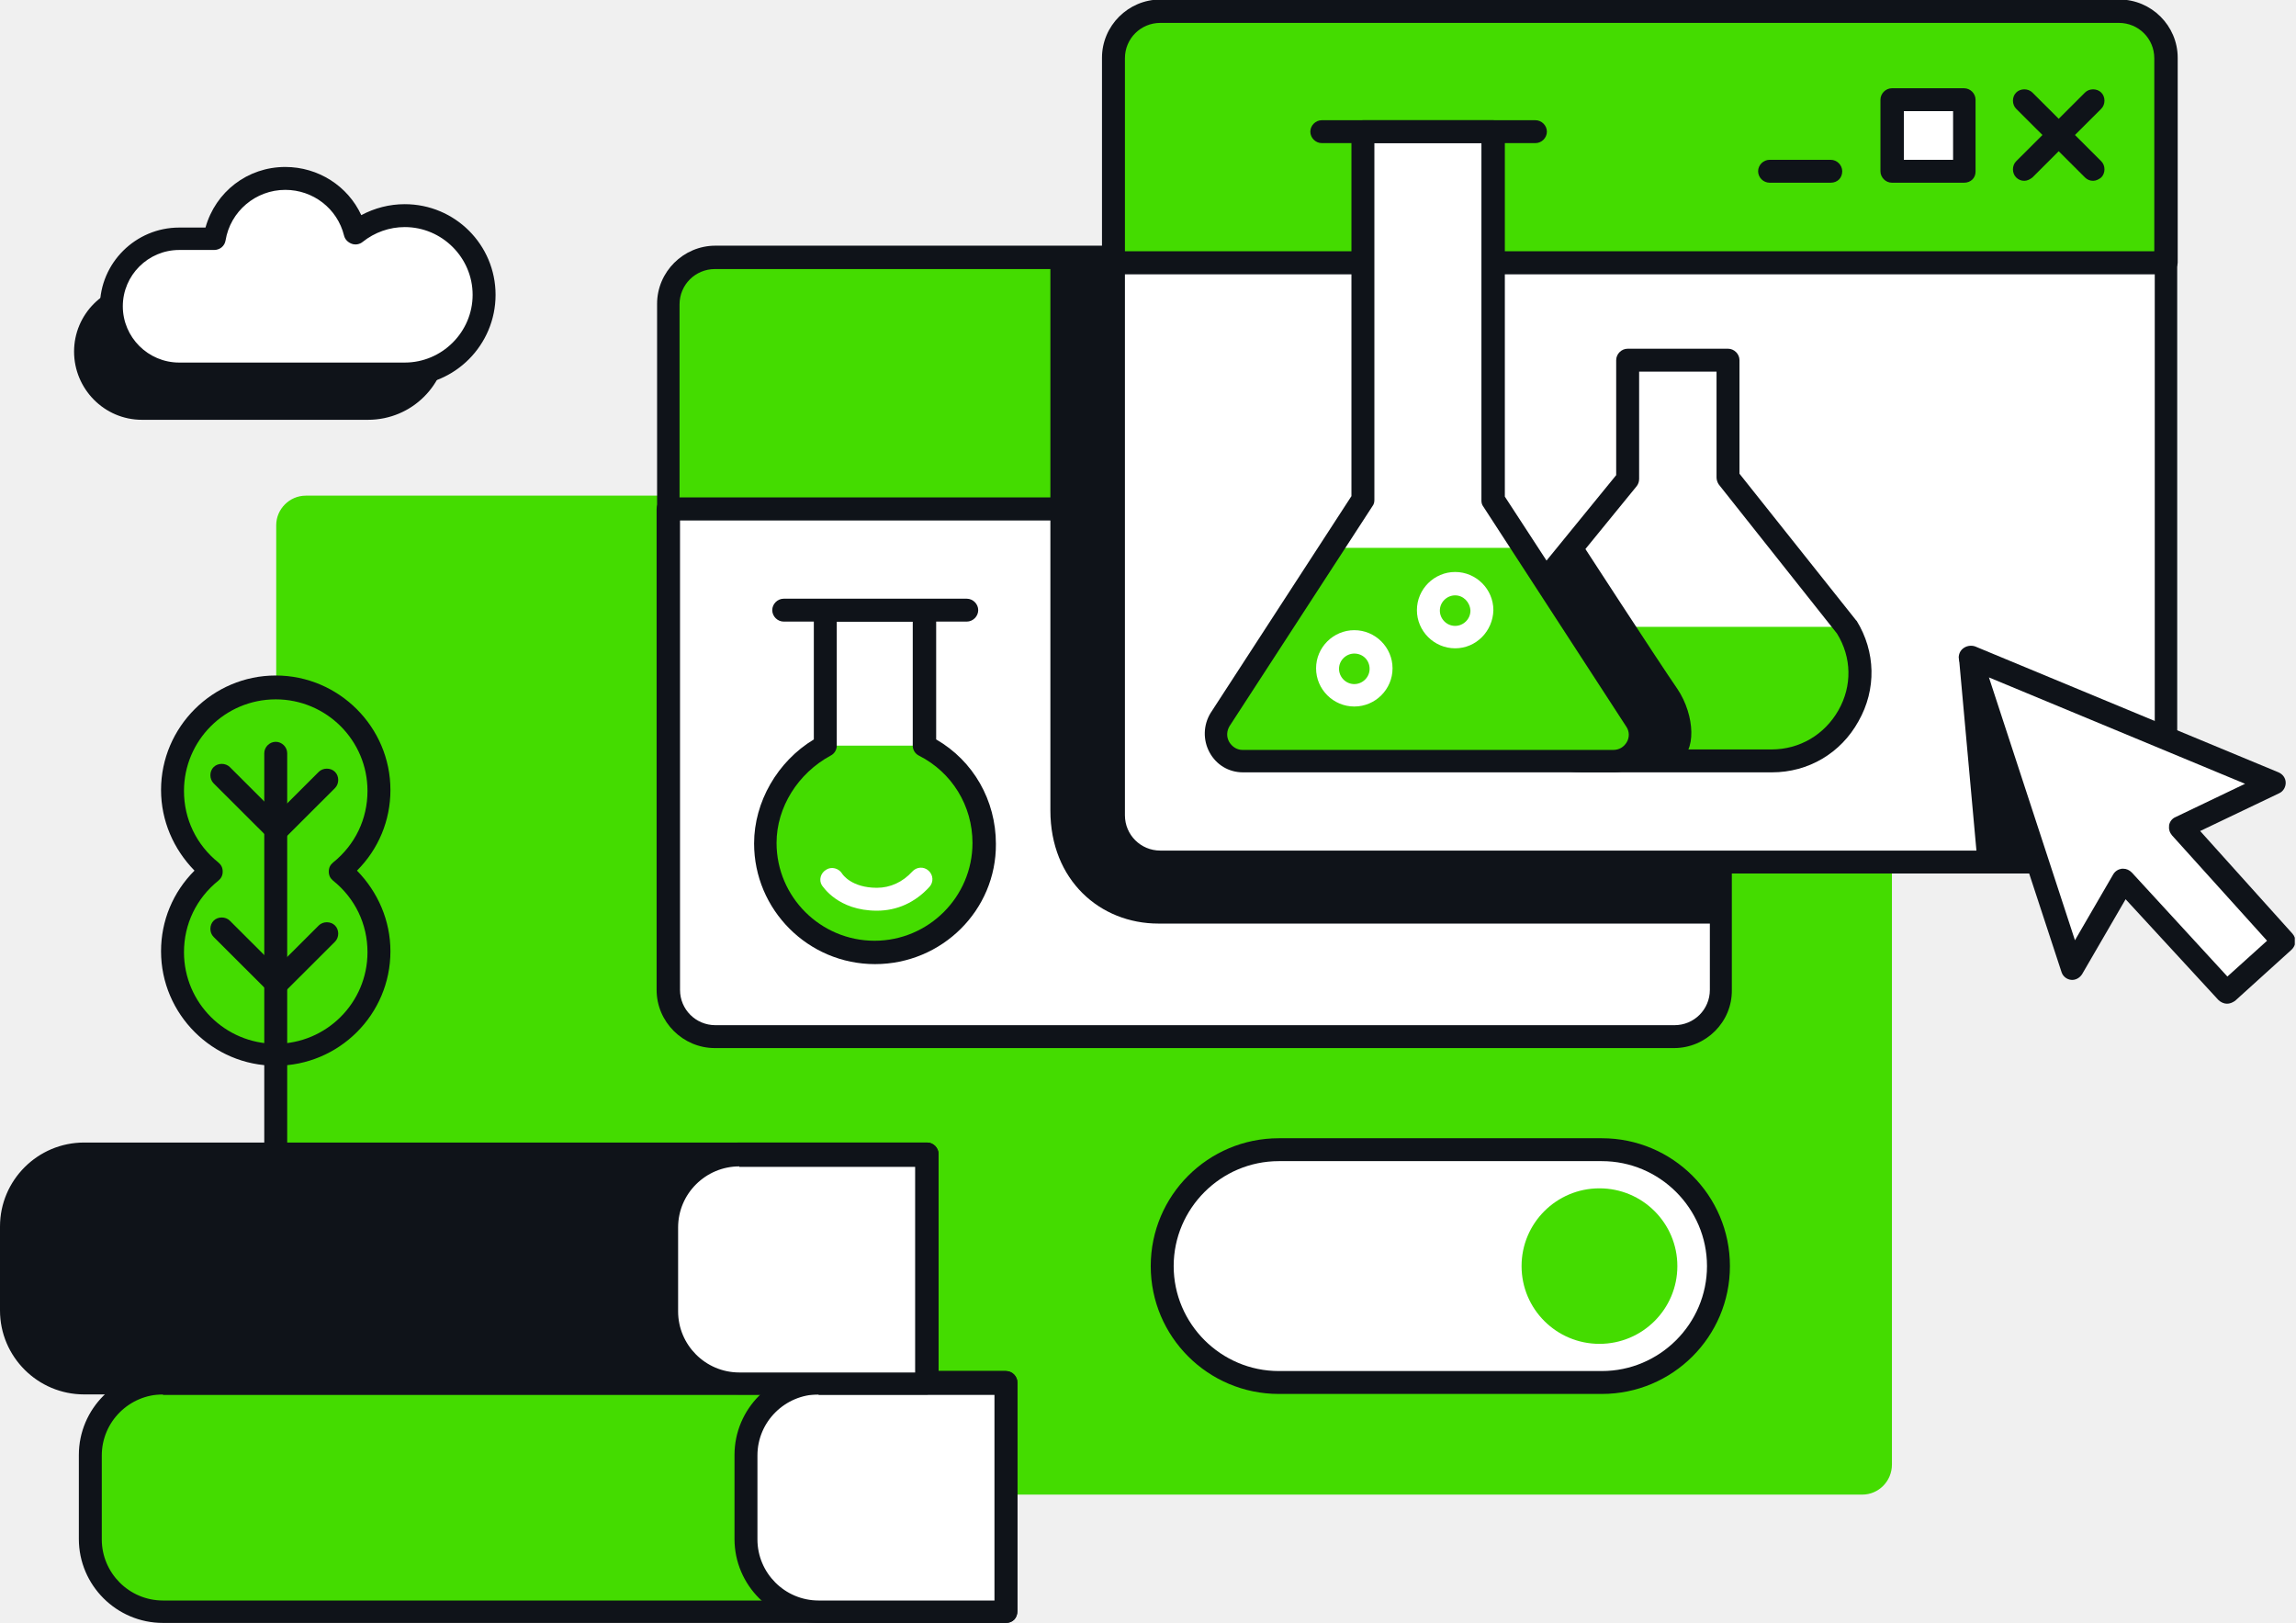
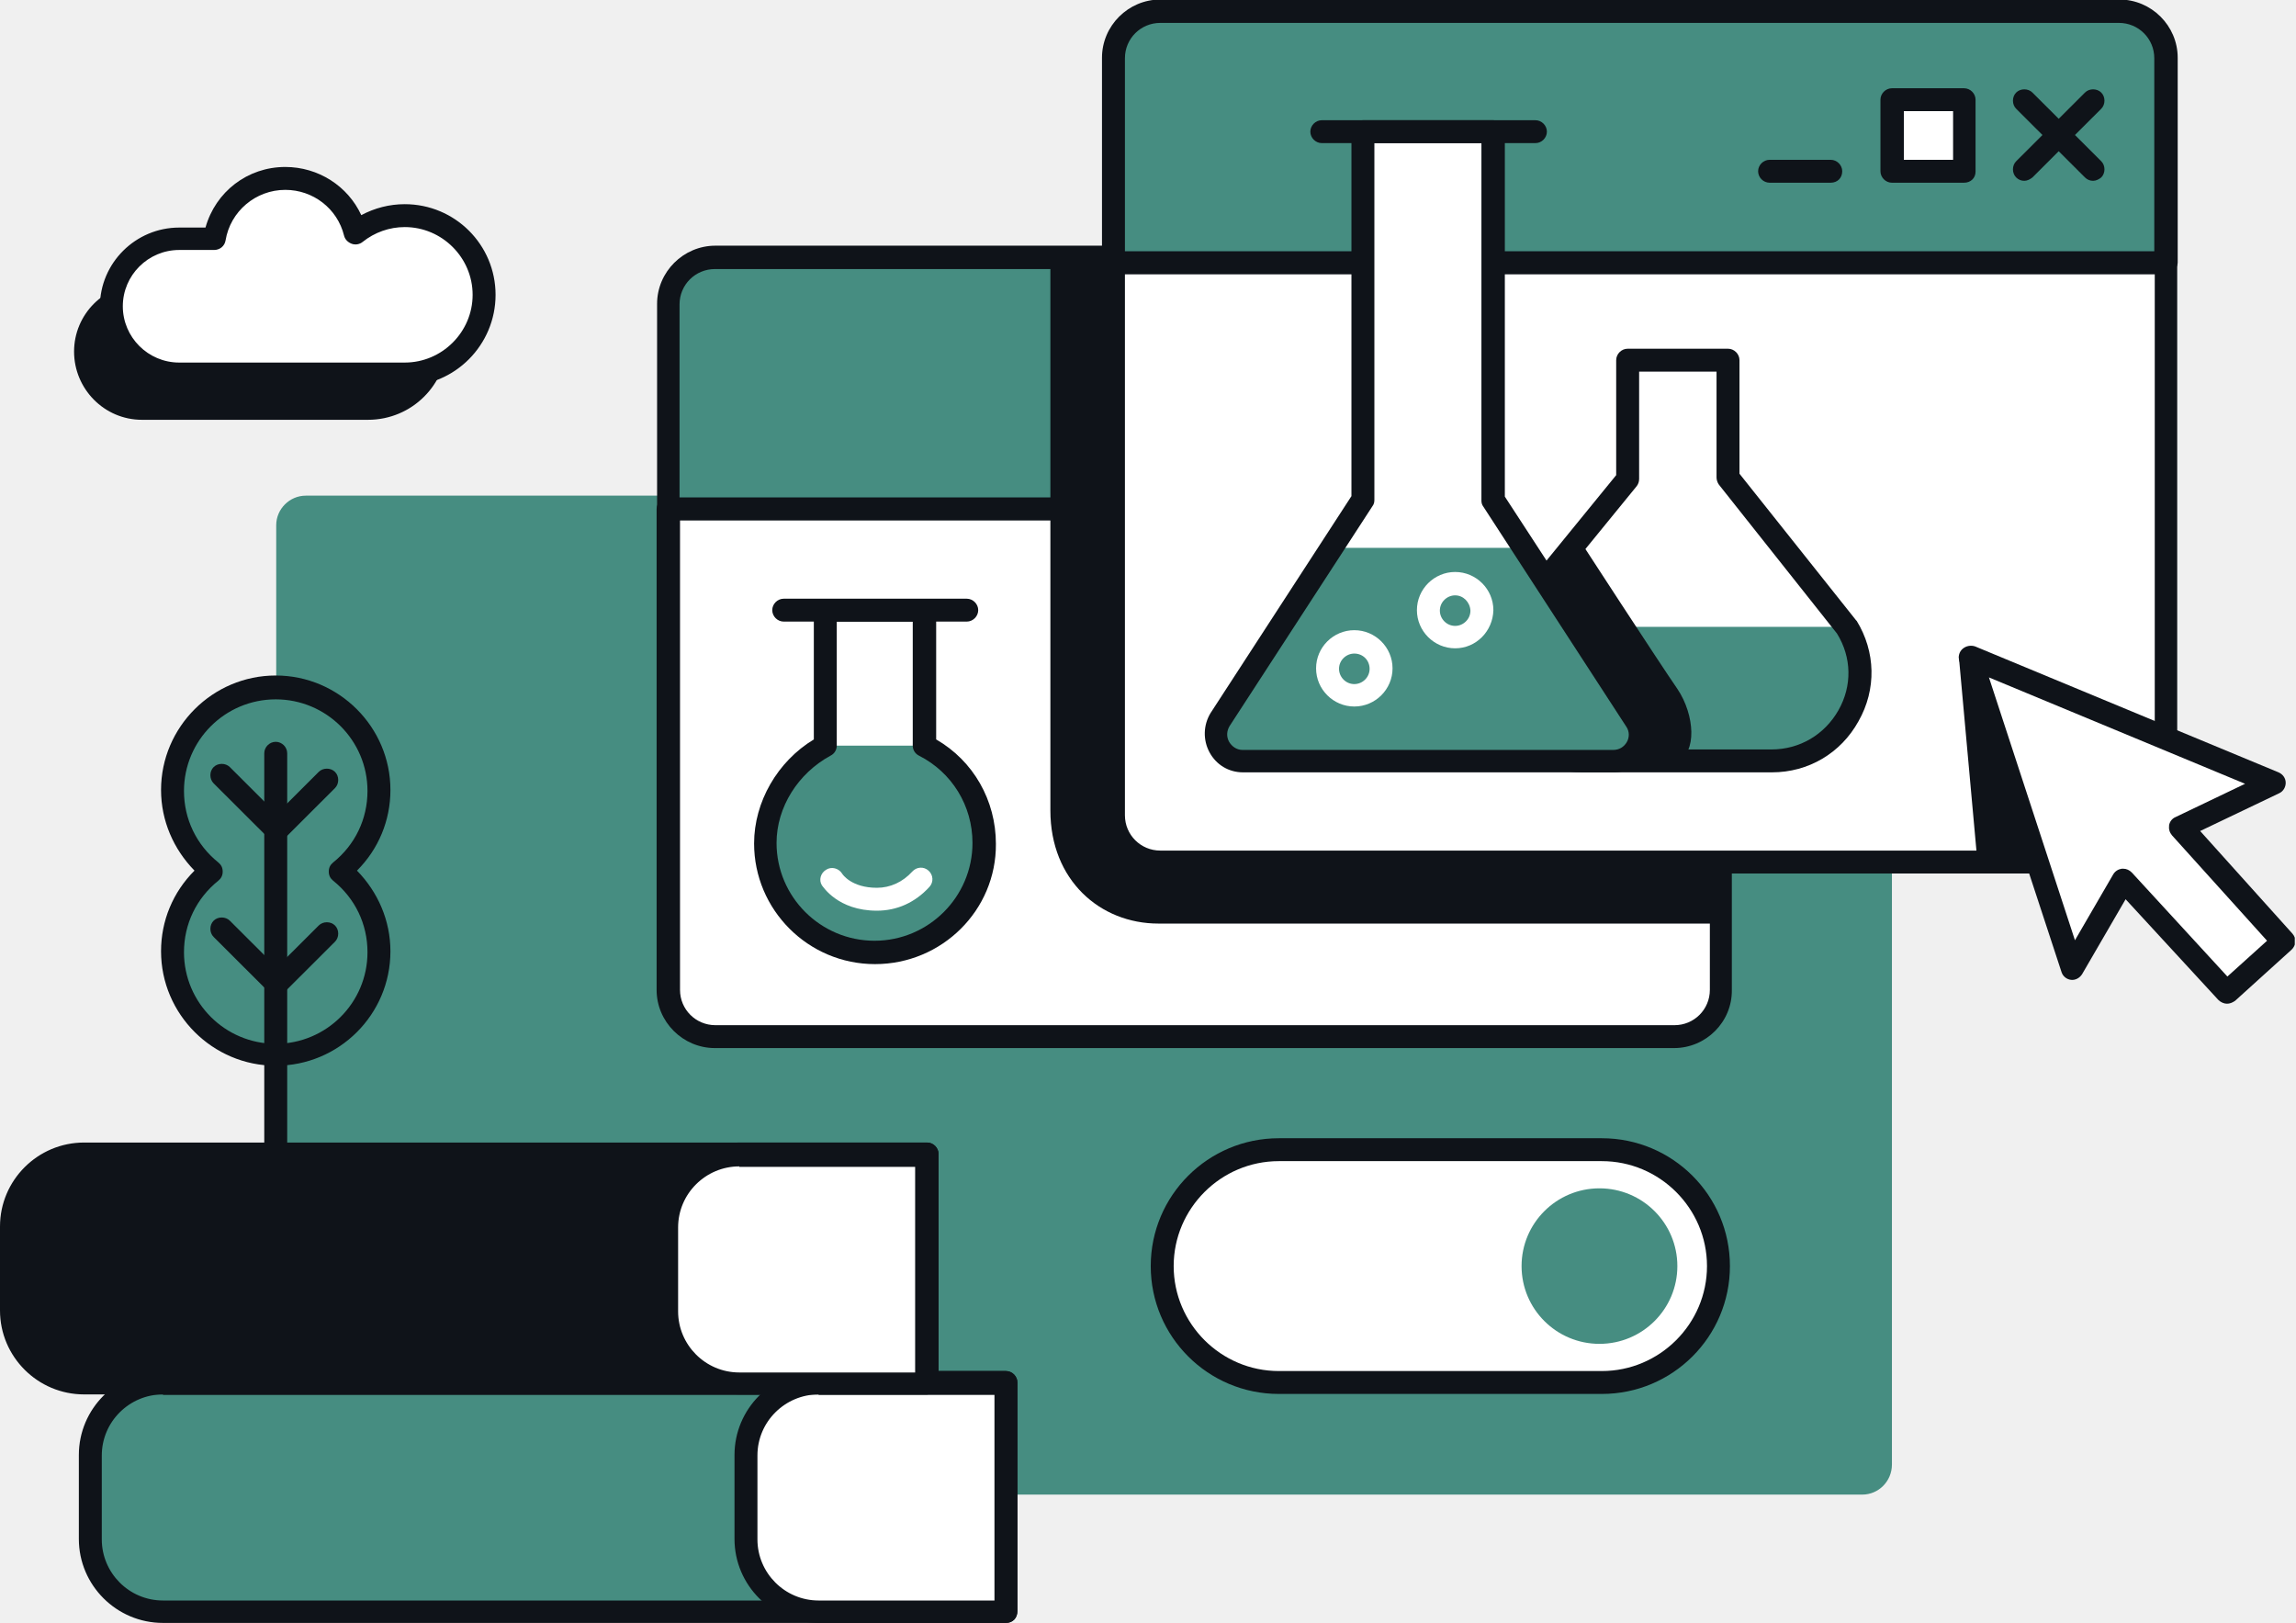
<svg xmlns="http://www.w3.org/2000/svg" width="532" height="376" viewBox="0 0 532 376" fill="none">
  <g clip-path="url(#clip0_645:321)">
-     <path d="M431.508 346.269H70.866C67.101 346.269 64.001 343.175 64.001 339.417V121.686C64.001 117.928 67.101 114.834 70.866 114.834H431.508C435.273 114.834 438.373 117.928 438.373 121.686V339.306C438.373 343.175 435.273 346.269 431.508 346.269Z" fill="#44DC00" />
-     <path d="M398.732 117.928V70.403C398.732 64.435 393.86 59.572 387.881 59.572H211.159H165.649C159.67 59.572 154.798 64.435 154.798 70.403V117.928H398.732Z" fill="#44DC00" />
+     <path d="M431.508 346.269H70.866C67.101 346.269 64.001 343.175 64.001 339.417V121.686C64.001 117.928 67.101 114.834 70.866 114.834H431.508C435.273 114.834 438.373 117.928 438.373 121.686V339.306C438.373 343.175 435.273 346.269 431.508 346.269Z" fill="#468D81" />
+     <path d="M398.732 117.928V70.403C398.732 64.435 393.86 59.572 387.881 59.572H211.159H165.649C159.67 59.572 154.798 64.435 154.798 70.403V117.928H398.732Z" fill="#468D81" />
    <path d="M398.732 120.581H154.908C153.469 120.581 152.251 119.365 152.251 117.928V70.403C152.251 62.998 158.341 56.92 165.76 56.92H387.992C395.41 56.92 401.5 62.998 401.5 70.403V117.928C401.39 119.476 400.172 120.581 398.732 120.581ZM157.566 115.276H396.075V70.514C396.075 65.983 392.421 62.335 387.881 62.335H165.649C161.109 62.335 157.455 65.983 157.455 70.514V115.276H157.566Z" fill="#0F1319" />
    <path d="M398.732 117.928V229.336C398.732 235.304 393.86 240.167 387.881 240.167H165.649C159.67 240.167 154.798 235.304 154.798 229.336V209.773V117.928H398.732Z" fill="white" />
    <path d="M387.881 242.82H165.649C158.231 242.82 152.141 236.741 152.141 229.336V117.928C152.141 116.492 153.359 115.276 154.798 115.276H398.622C400.061 115.276 401.279 116.492 401.279 117.928V229.336C401.39 236.741 395.3 242.82 387.881 242.82ZM157.566 120.581V229.336C157.566 233.867 161.22 237.514 165.76 237.514H387.992C392.532 237.514 396.186 233.867 396.186 229.336V120.581H157.566Z" fill="#0F1319" />
-     <path d="M501.82 60.898V13.373C501.82 7.405 496.948 2.542 490.968 2.542H314.357H268.847C262.868 2.542 257.996 7.405 257.996 13.373V60.898H501.82Z" fill="#44DC00" />
+     <path d="M501.82 60.898V13.373C501.82 7.405 496.948 2.542 490.968 2.542H314.357H268.847C262.868 2.542 257.996 7.405 257.996 13.373V60.898H501.82Z" fill="#468D81" />
    <path d="M501.82 63.551H257.996C256.557 63.551 255.339 62.335 255.339 60.898V13.373C255.339 5.968 261.429 -0.11 268.848 -0.11H491.079C498.498 -0.11 504.588 5.968 504.588 13.373V60.898C504.478 62.335 503.26 63.551 501.82 63.551ZM260.654 58.246H499.163V13.484C499.163 8.952 495.509 5.305 490.969 5.305H268.848C264.308 5.305 260.654 8.952 260.654 13.484V58.246Z" fill="#0F1319" />
    <path d="M501.82 60.898V188.884C501.82 194.853 496.948 199.716 490.968 199.716H268.847C262.868 199.716 257.996 194.853 257.996 188.884V169.322V60.898H501.82Z" fill="white" />
    <path d="M491.079 202.368H268.848C261.429 202.368 255.339 196.289 255.339 188.884V60.898C255.339 59.462 256.557 58.246 257.996 58.246H501.82C503.259 58.246 504.477 59.462 504.477 60.898V188.884C504.477 196.4 498.498 202.368 491.079 202.368ZM260.654 63.551V188.884C260.654 193.416 264.308 197.063 268.848 197.063H491.079C495.619 197.063 499.273 193.416 499.273 188.884V63.551H260.654Z" fill="#0F1319" />
    <path d="M424.2 42.33H410.027C408.587 42.33 407.369 41.115 407.369 39.678C407.369 38.241 408.587 37.025 410.027 37.025H424.2C425.639 37.025 426.857 38.241 426.857 39.678C426.857 41.225 425.75 42.33 424.2 42.33Z" fill="#0F1319" />
    <path d="M455.092 23.099H438.372V39.788H455.092V23.099Z" fill="white" />
    <path d="M455.092 42.331H438.372C436.933 42.331 435.715 41.115 435.715 39.678V23.099C435.715 21.663 436.933 20.447 438.372 20.447H455.092C456.532 20.447 457.75 21.663 457.75 23.099V39.788C457.75 41.225 456.643 42.331 455.092 42.331ZM441.141 37.025H452.546V25.752H441.141V37.025Z" fill="#0F1319" />
    <path d="M484.99 41.888C484.325 41.888 483.661 41.667 483.107 41.115L467.162 25.199C466.166 24.205 466.166 22.436 467.162 21.442C468.159 20.447 469.931 20.447 470.927 21.442L486.872 37.357C487.869 38.352 487.869 40.12 486.872 41.115C486.318 41.557 485.654 41.888 484.99 41.888Z" fill="#0F1319" />
    <path d="M469.045 41.888C468.38 41.888 467.716 41.667 467.162 41.115C466.166 40.12 466.166 38.352 467.162 37.357L483.107 21.442C484.104 20.447 485.876 20.447 486.872 21.442C487.869 22.436 487.869 24.205 486.872 25.199L470.927 41.115C470.374 41.557 469.709 41.888 469.045 41.888Z" fill="#0F1319" />
    <path d="M456.532 152.191L526.734 181.479L505.253 191.758L529.059 218.062L515.993 229.888L491.965 203.915L480.117 224.362L456.532 152.191Z" fill="white" />
    <path d="M515.994 232.541C515.329 232.541 514.554 232.209 514 231.657L492.519 208.336L482.443 225.688C481.889 226.573 480.893 227.125 479.896 227.015C478.9 226.904 478.014 226.241 477.682 225.246L453.986 153.075C453.654 152.08 453.986 150.975 454.761 150.312C455.536 149.648 456.643 149.427 457.64 149.759L527.952 178.937C528.949 179.379 529.613 180.263 529.613 181.369C529.613 182.363 529.059 183.358 528.063 183.8L509.793 192.531L531.163 216.294C532.16 217.399 532.049 219.057 530.942 220.052L517.876 231.878C517.212 232.32 516.658 232.541 515.994 232.541ZM491.965 201.263C492.741 201.263 493.405 201.594 493.959 202.147L516.104 226.241L525.295 217.952L503.26 193.526C502.706 192.863 502.485 192.089 502.595 191.205C502.706 190.432 503.26 189.658 504.035 189.326L520.201 181.59L460.851 156.943L480.782 217.841L489.64 202.589C490.083 201.815 490.858 201.373 491.633 201.263C491.855 201.263 491.855 201.263 491.965 201.263Z" fill="#0F1319" />
    <path d="M257.997 58.025C257.997 58.025 257.997 178.716 257.997 188.884C257.997 199.052 265.305 199.716 268.848 199.716C272.281 199.716 398.733 199.716 398.733 199.716V213.973C398.733 213.973 281.914 213.973 268.405 213.973C254.897 213.973 243.381 203.915 243.381 187.779C243.381 163.906 243.381 58.135 243.381 58.135H257.997V58.025Z" fill="#0F1319" />
    <path d="M371.161 320.296H296.309C281.471 320.296 269.291 308.139 269.291 293.329C269.291 278.519 281.471 266.361 296.309 266.361H371.161C385.999 266.361 398.179 278.519 398.179 293.329C398.179 308.139 385.999 320.296 371.161 320.296Z" fill="white" />
    <path d="M371.161 322.949H296.309C279.921 322.949 266.634 309.686 266.634 293.329C266.634 276.971 279.921 263.708 296.309 263.708H371.161C387.549 263.708 400.836 276.971 400.836 293.329C400.836 309.686 387.549 322.949 371.161 322.949ZM296.309 269.014C282.911 269.014 271.949 279.955 271.949 293.329C271.949 306.702 282.911 317.644 296.309 317.644H371.161C384.559 317.644 395.522 306.702 395.522 293.329C395.522 279.955 384.559 269.014 371.161 269.014H296.309Z" fill="#0F1319" />
-     <path d="M370.607 311.344C380.575 311.344 388.656 303.278 388.656 293.329C388.656 283.379 380.575 275.313 370.607 275.313C360.639 275.313 352.559 283.379 352.559 293.329C352.559 303.278 360.639 311.344 370.607 311.344Z" fill="#44DC00" />
-     <path d="M233.083 373.348H37.758C28.568 373.348 20.928 365.832 20.928 356.548V337.096C20.928 327.923 28.457 320.296 37.758 320.296H233.083V373.348Z" fill="#44DC00" />
+     <path d="M370.607 311.344C380.575 311.344 388.656 303.278 388.656 293.329C388.656 283.379 380.575 275.313 370.607 275.313C360.639 275.313 352.559 283.379 352.559 293.329C352.559 303.278 360.639 311.344 370.607 311.344Z" fill="#468D81" />
+     <path d="M233.083 373.348H37.758C28.568 373.348 20.928 365.832 20.928 356.548V337.096C20.928 327.923 28.457 320.296 37.758 320.296H233.083V373.348Z" fill="#468D81" />
    <path d="M233.083 376H37.759C27.018 376 18.27 367.269 18.27 356.548V337.096C18.27 326.375 27.018 317.644 37.759 317.644H233.083C234.523 317.644 235.741 318.86 235.741 320.296V373.237C235.741 374.895 234.634 376 233.083 376ZM37.759 323.059C30.008 323.059 23.585 329.359 23.585 337.206V356.659C23.585 364.395 29.897 370.805 37.759 370.805H230.426V323.17H37.759V323.059Z" fill="#0F1319" />
    <path d="M233.083 373.348H189.677C180.487 373.348 172.847 365.832 172.847 356.548V337.096C172.847 327.923 180.376 320.296 189.677 320.296H233.083V373.348Z" fill="white" />
    <path d="M233.083 376H189.678C178.937 376 170.189 367.269 170.189 356.548V337.096C170.189 326.375 178.937 317.644 189.678 317.644H233.083C234.523 317.644 235.741 318.86 235.741 320.296V373.237C235.741 374.895 234.633 376 233.083 376ZM189.678 323.059C181.927 323.059 175.504 329.359 175.504 337.206V356.659C175.504 364.395 181.816 370.805 189.678 370.805H230.426V323.17H189.678V323.059Z" fill="#0F1319" />
    <path d="M214.813 320.407H19.488C10.297 320.407 2.657 312.891 2.657 303.607V284.155C2.657 274.982 10.187 267.356 19.488 267.356H214.813V320.407Z" fill="#0F1319" />
    <path d="M214.813 323.059H19.488C8.748 323.059 0 314.328 0 303.607V284.155C0 273.434 8.748 264.703 19.488 264.703H214.813C216.252 264.703 217.47 265.919 217.47 267.356V320.296C217.47 321.954 216.252 323.059 214.813 323.059ZM19.488 270.229C11.737 270.229 5.315 276.529 5.315 284.376V303.828C5.315 311.565 11.627 317.975 19.488 317.975H212.155V270.34H19.488V270.229Z" fill="#0F1319" />
    <path d="M214.812 320.407H171.407C162.216 320.407 154.576 312.891 154.576 303.607V284.155C154.576 274.982 162.106 267.356 171.407 267.356H214.812V320.407Z" fill="white" />
    <path d="M214.813 323.059H171.407C160.666 323.059 151.919 314.328 151.919 303.607V284.155C151.919 273.434 160.666 264.703 171.407 264.703H214.813C216.252 264.703 217.47 265.919 217.47 267.356V320.296C217.47 321.954 216.252 323.059 214.813 323.059ZM171.296 270.229C163.545 270.229 157.123 276.529 157.123 284.376V303.828C157.123 311.565 163.435 317.975 171.296 317.975H212.044V270.34H171.296V270.229Z" fill="#0F1319" />
-     <path d="M214.37 172.748H191.338C183.144 176.948 177.497 185.458 177.497 195.295C177.497 209.331 188.902 220.604 202.854 220.604C216.916 220.604 228.211 209.221 228.211 195.295C228.211 185.458 222.563 176.948 214.37 172.748Z" fill="#44DC00" />
+     <path d="M214.37 172.748H191.338C183.144 176.948 177.497 185.458 177.497 195.295C177.497 209.331 188.902 220.604 202.854 220.604C216.916 220.604 228.211 209.221 228.211 195.295C228.211 185.458 222.563 176.948 214.37 172.748Z" fill="#468D81" />
    <path d="M202.744 223.368C187.242 223.368 174.729 210.768 174.729 195.405C174.729 185.79 180.155 176.395 188.571 171.311V141.47C188.571 140.033 189.789 138.817 191.228 138.817H214.259C215.699 138.817 216.917 140.033 216.917 141.47V171.311C225.554 176.285 230.758 185.458 230.758 195.516C230.869 210.878 218.246 223.368 202.744 223.368ZM193.885 144.012V172.748C193.885 173.743 193.332 174.627 192.446 175.069C184.916 179.158 179.934 187.005 179.934 195.295C179.934 207.784 190.121 217.952 202.633 217.952C215.145 217.952 225.332 207.784 225.332 195.295C225.332 186.674 220.571 178.937 212.931 175.069C212.045 174.627 211.491 173.743 211.491 172.748V144.012H193.885Z" fill="#0F1319" />
    <path d="M224.003 144.012H181.594C180.155 144.012 178.937 142.796 178.937 141.359C178.937 139.922 180.155 138.707 181.594 138.707H224.003C225.442 138.707 226.66 139.922 226.66 141.359C226.66 142.796 225.442 144.012 224.003 144.012Z" fill="#0F1319" />
-     <path d="M427.964 145.228H372.711L386.109 176.285H414.123C414.123 176.285 437.93 172.527 429.182 145.228" fill="#44DC00" />
+     <path d="M427.964 145.228H372.711L386.109 176.285H414.123C414.123 176.285 437.93 172.527 429.182 145.228" fill="#468D81" />
    <path d="M410.58 178.937H366.731C358.205 178.937 350.676 174.516 346.468 167.001C342.371 159.485 342.592 150.754 347.132 143.57C347.243 143.459 347.243 143.349 347.354 143.349L374.482 110.081V83.445C374.482 82.008 375.7 80.793 377.14 80.793H400.393C401.832 80.793 403.05 82.008 403.05 83.445V109.75L429.957 143.57C430.068 143.68 430.068 143.791 430.178 143.791C434.608 150.975 434.829 159.706 430.621 167.111C426.524 174.516 418.995 178.937 410.58 178.937ZM351.561 146.554C348.129 152.08 347.907 158.711 351.118 164.459C354.33 170.206 360.087 173.632 366.62 173.632H410.469C417.002 173.632 422.76 170.206 425.971 164.569C429.182 158.932 429.071 152.301 425.639 146.775L398.289 112.292C397.957 111.85 397.735 111.186 397.735 110.634V86.098H379.797V110.965C379.797 111.628 379.576 112.181 379.243 112.623L351.561 146.554Z" fill="#0F1319" />
    <path d="M365.845 124.891C365.845 124.891 384.448 153.517 388.655 159.596C392.752 165.674 393.195 174.516 388.655 176.285H355.326L351.562 142.575L365.845 124.891Z" fill="#0F1319" />
-     <path d="M353.334 126.881H308.6L282.689 166.669C280.032 170.758 283.021 176.174 288.004 176.174H373.929C378.801 176.174 381.791 170.869 379.244 166.669L353.334 126.881Z" fill="#44DC00" />
+     <path d="M353.334 126.881H308.6L282.689 166.669C280.032 170.758 283.021 176.174 288.004 176.174H373.929C378.801 176.174 381.791 170.869 379.244 166.669L353.334 126.881Z" fill="#468D81" />
    <path d="M346.136 115.828V30.505H315.797V115.828L308.6 126.881H353.334L346.136 115.828Z" fill="white" />
    <path d="M373.929 178.937H288.004C284.682 178.937 281.803 177.169 280.253 174.295C278.703 171.422 278.813 167.995 280.474 165.232L313.139 114.944V30.505C313.139 29.068 314.357 27.852 315.797 27.852H346.025C347.465 27.852 348.683 29.068 348.683 30.505V115.055L381.459 165.343C383.23 168.216 383.23 171.532 381.68 174.406C380.13 177.279 377.251 178.937 373.929 178.937ZM318.454 33.157V115.828C318.454 116.381 318.343 116.823 318.011 117.265L284.903 168.216C284.239 169.322 284.128 170.648 284.793 171.864C285.457 172.969 286.564 173.743 287.893 173.743H373.818C375.147 173.743 376.254 173.079 376.919 171.974C377.583 170.869 377.583 169.432 376.808 168.327L343.7 117.376C343.368 116.934 343.257 116.492 343.257 115.939V33.157H318.454Z" fill="#0F1319" />
    <path d="M355.769 33.157H306.274C304.834 33.157 303.616 31.941 303.616 30.505C303.616 29.068 304.834 27.852 306.274 27.852H355.769C357.209 27.852 358.427 29.068 358.427 30.505C358.427 31.941 357.209 33.157 355.769 33.157Z" fill="#0F1319" />
    <path d="M313.804 163.685C308.932 163.685 304.945 159.706 304.945 154.843C304.945 149.98 308.932 146.001 313.804 146.001C318.676 146.001 322.662 149.98 322.662 154.843C322.662 159.706 318.676 163.685 313.804 163.685ZM313.804 151.417C311.921 151.417 310.26 152.964 310.26 154.954C310.26 156.832 311.81 158.49 313.804 158.49C315.686 158.49 317.347 156.943 317.347 154.954C317.347 152.964 315.797 151.417 313.804 151.417Z" fill="white" />
    <path d="M337.168 150.201C332.296 150.201 328.31 146.222 328.31 141.359C328.31 136.496 332.296 132.517 337.168 132.517C342.04 132.517 346.026 136.496 346.026 141.359C345.915 146.222 342.04 150.201 337.168 150.201ZM337.168 137.933C335.285 137.933 333.625 139.48 333.625 141.47C333.625 143.349 335.175 145.007 337.168 145.007C339.05 145.007 340.711 143.459 340.711 141.47C340.6 139.48 339.05 137.933 337.168 137.933Z" fill="white" />
    <path d="M203.186 210.989C194.107 210.989 190.674 205.352 190.453 205.131C189.678 203.915 190.12 202.258 191.449 201.484C192.667 200.71 194.328 201.152 195.103 202.368C195.214 202.589 197.318 205.684 203.186 205.684C206.287 205.684 209.166 204.357 211.38 201.926C212.377 200.821 214.038 200.71 215.145 201.705C216.252 202.7 216.363 204.357 215.367 205.463C212.045 209.11 207.837 210.989 203.186 210.989Z" fill="white" />
    <path d="M85.261 60.456C80.943 60.456 76.956 62.004 73.856 64.435C71.974 57.251 65.33 51.835 57.579 51.835C49.274 51.835 42.409 57.804 41.08 65.761H32.886C24.139 65.761 17.163 72.835 17.163 81.456C17.163 90.076 24.139 97.26 32.886 97.26H84.486C84.707 97.26 85.04 97.26 85.261 97.26C95.448 97.26 103.642 89.082 103.642 78.914C103.642 68.746 95.337 60.456 85.261 60.456Z" fill="#0F1319" />
    <path d="M93.787 49.957C89.469 49.957 85.483 51.504 82.382 53.935C80.611 46.641 73.967 41.336 66.105 41.336C57.801 41.336 50.935 47.304 49.607 55.262H41.413C32.665 55.262 25.689 62.335 25.689 70.956C25.689 79.577 32.776 86.65 41.413 86.65H93.012C93.234 86.65 93.566 86.65 93.787 86.65C103.974 86.65 112.168 78.472 112.168 68.303C112.168 58.135 103.974 49.957 93.787 49.957Z" fill="white" />
    <path d="M93.787 89.413C93.455 89.413 93.234 89.413 92.901 89.413H41.523C31.337 89.413 23.143 81.124 23.143 71.067C23.143 60.898 31.447 52.72 41.523 52.72H47.614C49.939 44.43 57.358 38.683 66.105 38.683C73.745 38.683 80.611 43.104 83.711 49.846C86.811 48.188 90.244 47.304 93.787 47.304C105.414 47.304 114.826 56.699 114.826 68.303C114.826 79.908 105.414 89.413 93.787 89.413ZM41.523 57.914C34.326 57.914 28.457 63.772 28.457 70.956C28.457 78.14 34.326 83.998 41.523 83.998H93.012H93.123C93.344 83.998 93.566 83.998 93.787 83.998C102.424 83.998 109.511 76.924 109.511 68.303C109.511 59.683 102.424 52.609 93.787 52.609C90.244 52.609 86.811 53.825 84.043 56.035C83.379 56.588 82.382 56.809 81.496 56.477C80.611 56.146 79.946 55.483 79.725 54.599C78.174 48.299 72.527 43.988 66.105 43.988C59.24 43.988 53.371 48.962 52.264 55.704C52.043 57.03 50.935 57.914 49.607 57.914H41.523Z" fill="#0F1319" />
-     <path d="M78.728 201.815C84.264 197.395 87.697 190.763 87.697 183.137C87.697 169.985 76.956 159.264 63.78 159.264C50.603 159.264 39.862 169.985 39.862 183.137C39.862 190.653 43.406 197.395 48.831 201.815C43.295 206.236 39.862 212.868 39.862 220.494C39.862 233.646 50.603 244.367 63.78 244.367C76.956 244.367 87.697 233.646 87.697 220.494C87.808 212.868 84.264 206.126 78.728 201.815Z" fill="#44DC00" />
+     <path d="M78.728 201.815C84.264 197.395 87.697 190.763 87.697 183.137C87.697 169.985 76.956 159.264 63.78 159.264C50.603 159.264 39.862 169.985 39.862 183.137C39.862 190.653 43.406 197.395 48.831 201.815C43.295 206.236 39.862 212.868 39.862 220.494C39.862 233.646 50.603 244.367 63.78 244.367C76.956 244.367 87.697 233.646 87.697 220.494C87.808 212.868 84.264 206.126 78.728 201.815Z" fill="#468D81" />
    <path d="M63.89 246.909C49.274 246.909 37.315 234.972 37.315 220.383C37.315 213.31 40.084 206.678 45.066 201.705C40.194 196.731 37.315 190.1 37.315 183.027C37.315 168.437 49.274 156.501 63.89 156.501C78.506 156.501 90.465 168.437 90.465 183.027C90.465 190.1 87.697 196.731 82.714 201.705C87.586 206.678 90.465 213.31 90.465 220.383C90.465 235.083 78.506 246.909 63.89 246.909ZM63.89 162.027C52.153 162.027 42.63 171.532 42.63 183.248C42.63 189.768 45.509 195.737 50.603 199.826C51.267 200.379 51.599 201.042 51.599 201.926C51.599 202.81 51.267 203.473 50.603 204.026C45.509 208.115 42.63 214.084 42.63 220.604C42.63 232.32 52.153 241.825 63.89 241.825C75.627 241.825 85.15 232.32 85.15 220.604C85.15 214.084 82.271 208.115 77.178 204.026C76.513 203.473 76.181 202.81 76.181 201.926C76.181 201.042 76.513 200.379 77.178 199.826C82.271 195.737 85.15 189.768 85.15 183.248C85.15 171.532 75.627 162.027 63.89 162.027Z" fill="#0F1319" />
    <path d="M63.89 271.334C62.45 271.334 61.232 270.119 61.232 268.682V174.516C61.232 173.079 62.45 171.864 63.89 171.864C65.329 171.864 66.547 173.079 66.547 174.516V268.682C66.547 270.119 65.329 271.334 63.89 271.334Z" fill="#0F1319" />
    <path d="M64.112 194.963C63.447 194.963 62.783 194.742 62.229 194.189L49.495 181.479C48.499 180.484 48.499 178.716 49.495 177.721C50.492 176.727 52.264 176.727 53.26 177.721L64.112 188.553L73.856 178.827C74.852 177.832 76.624 177.832 77.62 178.827C78.617 179.821 78.617 181.59 77.62 182.584L65.994 194.189C65.551 194.631 64.776 194.963 64.112 194.963Z" fill="#0F1319" />
    <path d="M64.112 230.551C63.447 230.551 62.783 230.33 62.229 229.778L49.495 217.068C48.499 216.073 48.499 214.305 49.495 213.31C50.492 212.315 52.264 212.315 53.26 213.31L64.112 224.141L73.856 214.415C74.852 213.42 76.624 213.42 77.62 214.415C78.617 215.41 78.617 217.178 77.62 218.173L65.994 229.778C65.551 230.33 64.776 230.551 64.112 230.551Z" fill="#0F1319" />
    <path d="M471.038 198.279L453.875 152.08L458.193 199.716L471.038 198.279Z" fill="#0F1319" />
  </g>
  <defs>
    <clipPath id="clip0_645:321">
      <rect width="531.717" height="376" fill="white" />
    </clipPath>
  </defs>
</svg>
